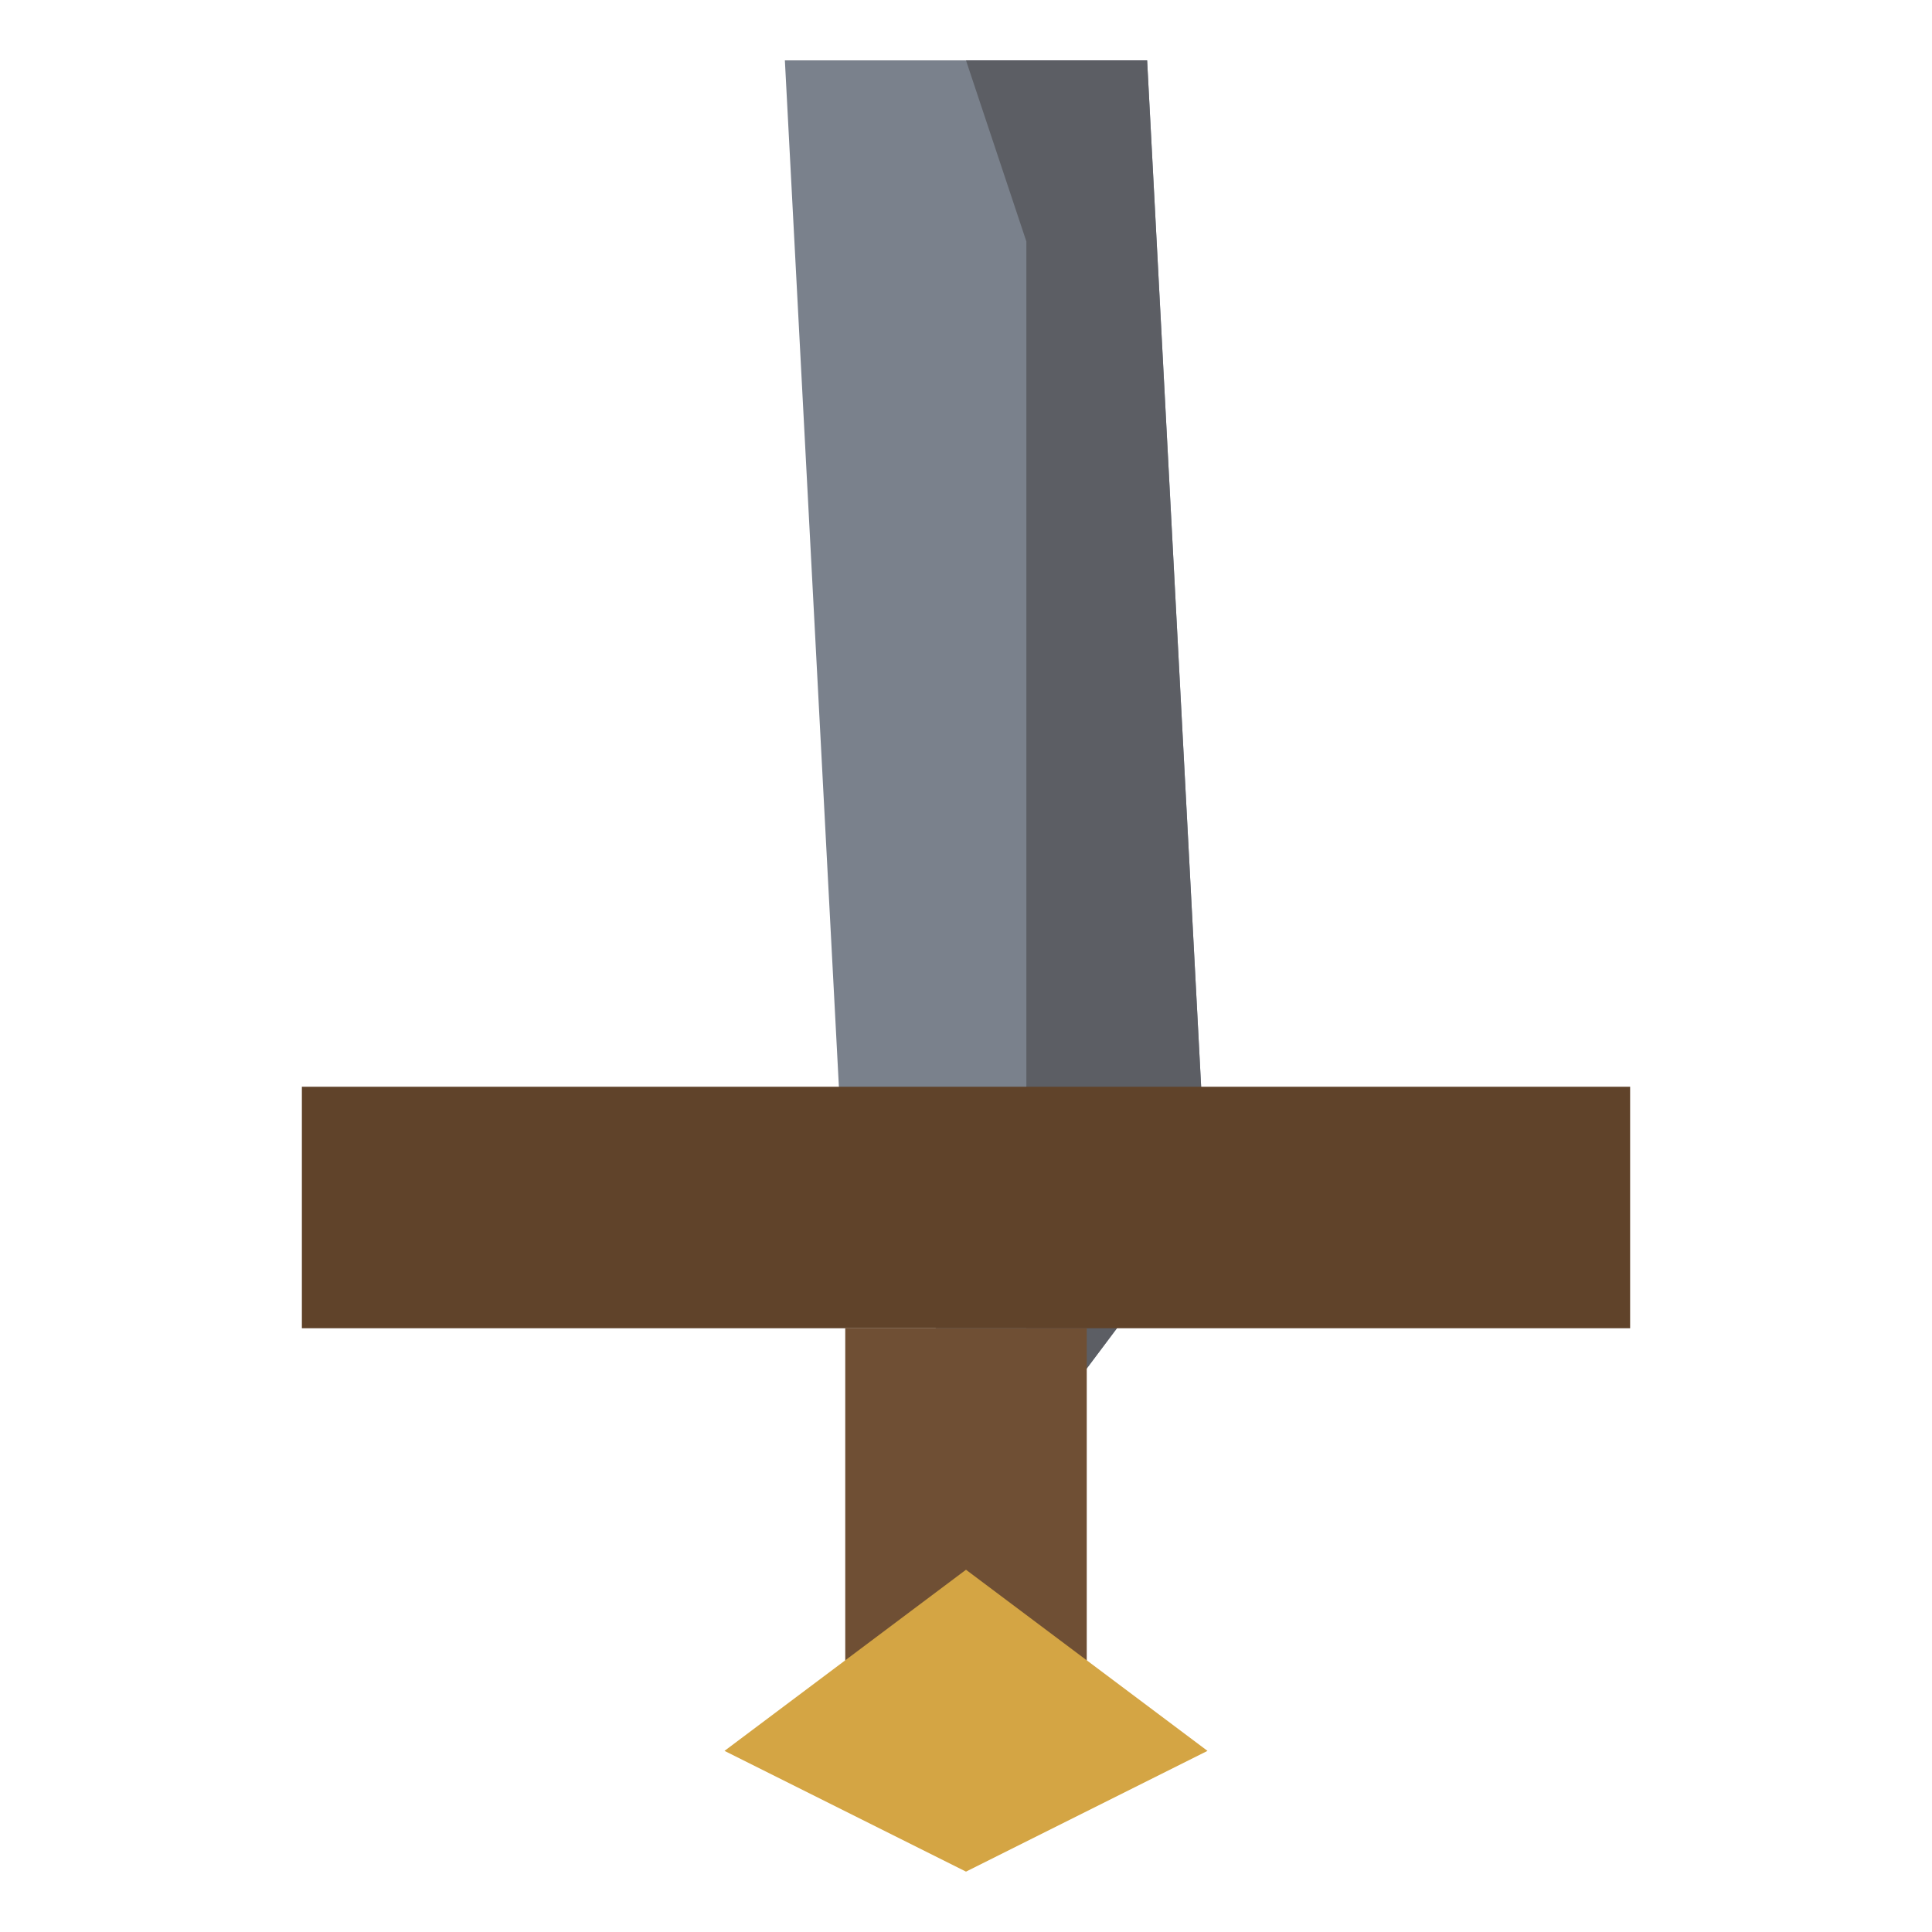
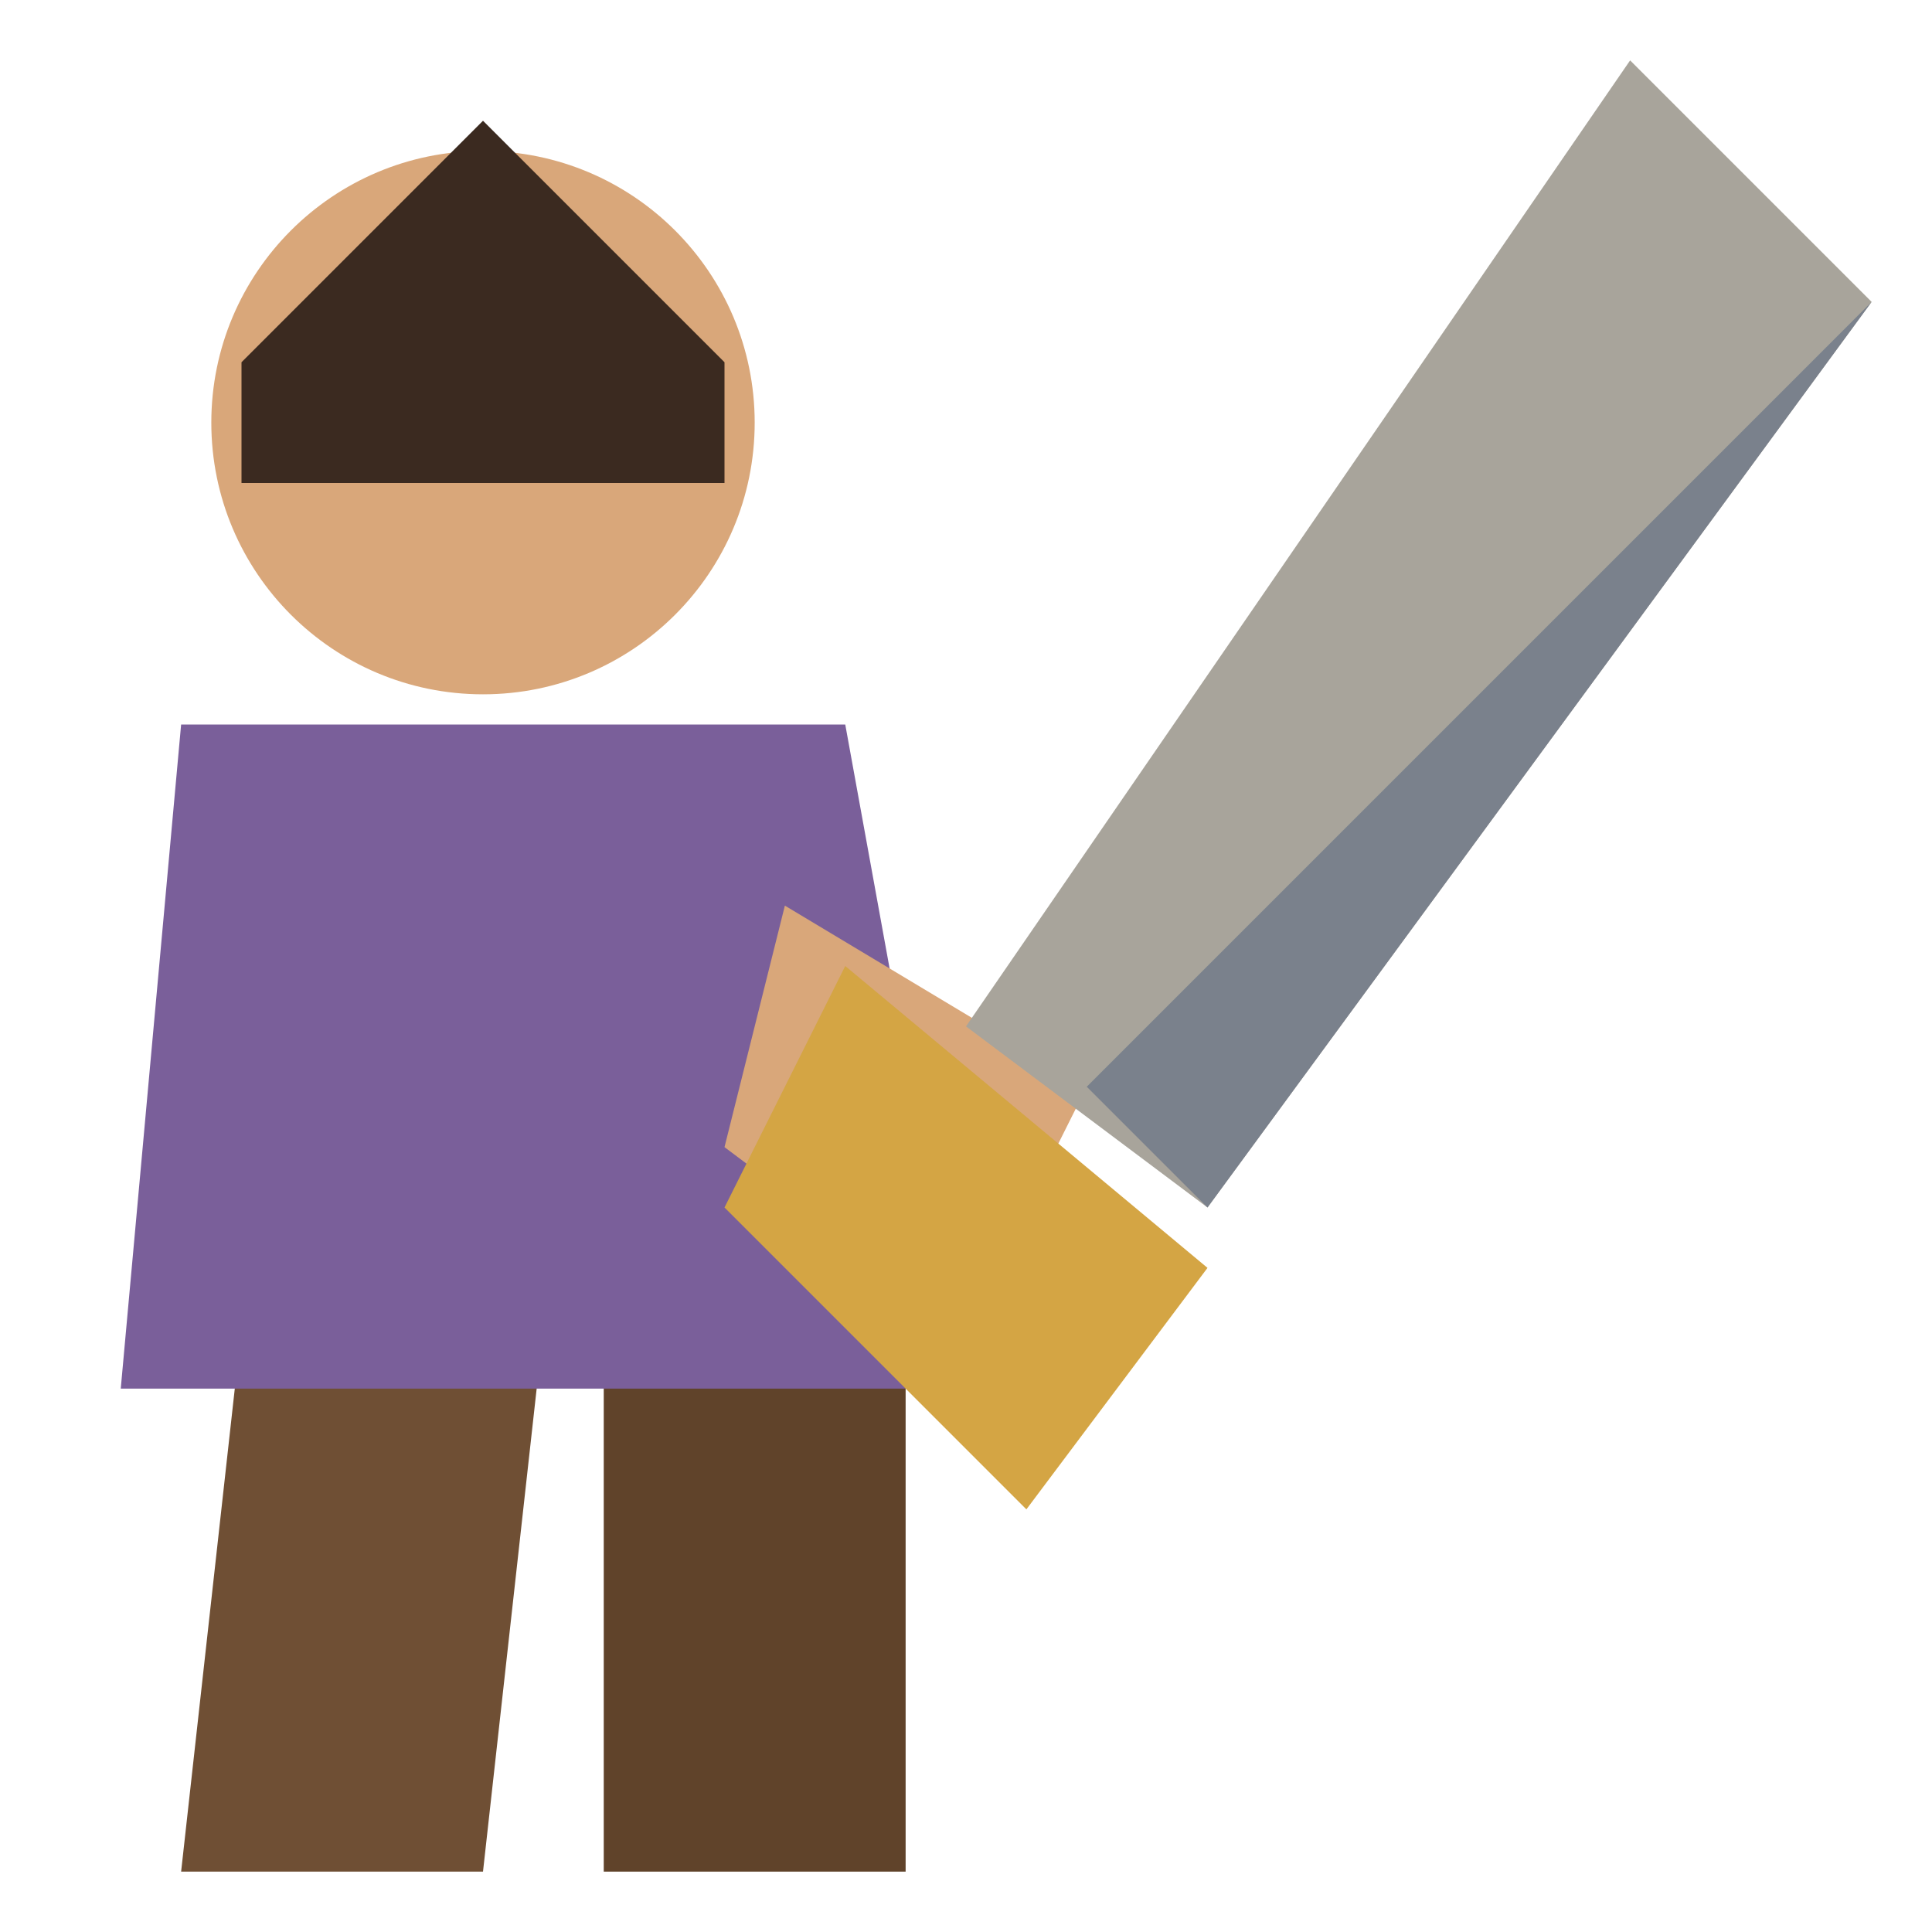
<svg xmlns="http://www.w3.org/2000/svg" width="32" height="32" viewBox="0 0 32 32">
-   <polygon points="13,1 19,1 20,20 17,24 14,20" fill="#7a818c" />
-   <polygon points="16,1 19,1 20,20 17,24 17,4" fill="#5c5e64" />
-   <rect x="5" y="18" width="22" height="4" fill="#60432a" />
-   <rect x="14" y="22" width="4" height="7" fill="#6f4f34" />
-   <polygon points="12,29 16,26 20,29 16,31" fill="#d4a544" />
+   <polygon points="4,22 9,22 8,31 3,31" fill="#6f4f34" />
+   <polygon points="10,22 15,22 15,31 10,31" fill="#60432a" />
+   <polygon points="3,12 14,12 16,23 2,23" fill="#7a5f9a" />
+   <polygon points="13,15 18,18 16,22 12,19" fill="#d9a77a" />
+   <circle cx="8" cy="7" r="4.5" fill="#d9a77a" />
+   <polygon points="4,6 8,2 12,6 12,8 4,8" fill="#3b2a20" />
+   <polygon points="14,16 20,21 17,25 12,20" fill="#d4a544" />
+   <polygon points="27,1 31,5 20,20 16,17" fill="#a8a49b" />
+   <polygon points="31,5 20,20 18,18" fill="#7a818c" />
</svg>
